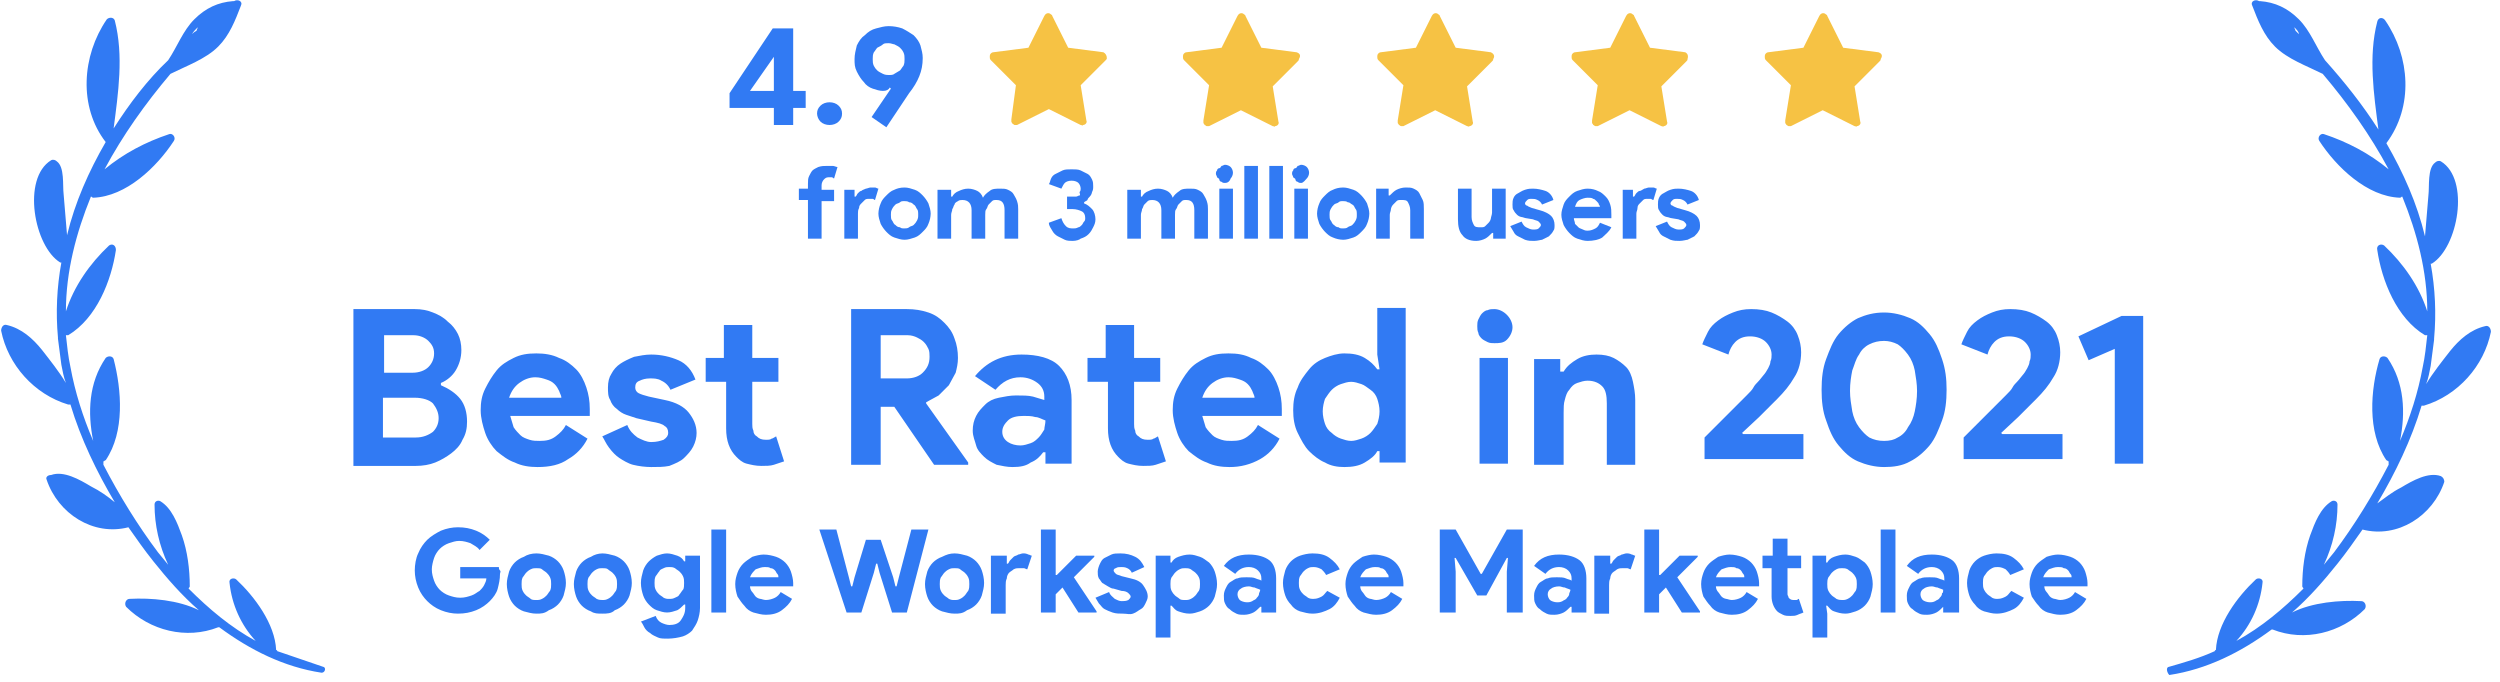
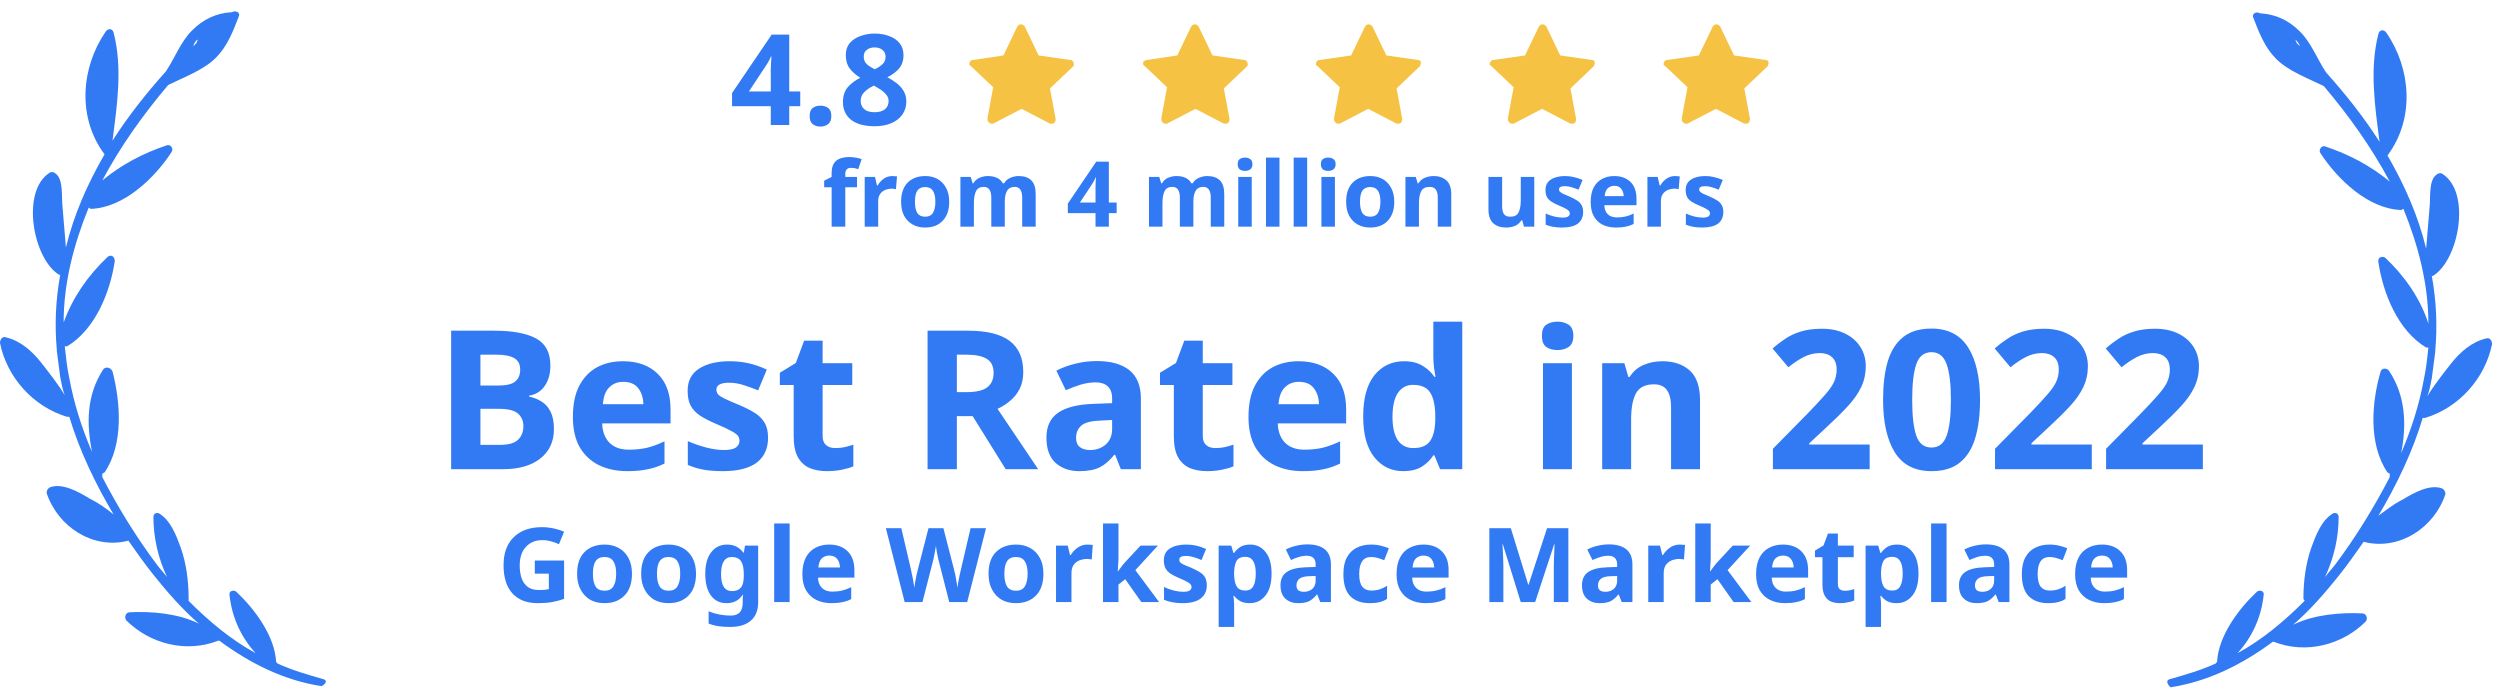
- <svg xmlns="http://www.w3.org/2000/svg" xmlns:xlink="http://www.w3.org/1999/xlink" viewBox="0 0 220 60">
-   <path d="M17.4 2.4c0 .1-.1.2-.1.3a1.38 1.38 0 0 0-.4.3c.1-.2.3-.4.5-.6zm11.1 56.3l-4.1-1.4s0-.1-.1-.1c-.1-2.3-1.9-4.7-3.5-6.2-.2-.2-.7-.1-.6.3.2 1.9 1 3.7 2.3 5.1-2.2-1.2-4.1-2.8-5.9-4.6 0-.1.1-.1.1-.2 0-1.5-.2-3.1-.7-4.5-.4-1.1-.9-2.4-1.9-3-.2-.1-.5 0-.5.3 0 1.8.4 3.6 1.2 5.3l-.9-1.1c-1.8-2.4-3.4-5-4.8-7.7v-.3c.1 0 .1-.1.2-.1 1.7-2.5 1.4-6.2.7-8.9-.1-.3-.5-.3-.7-.1-1.5 2.2-1.6 4.8-1.1 7.3-.9-2.1-1.6-4.3-2-6.5-.2-.9-.3-1.9-.4-2.8H6c2.5-1.5 3.8-4.8 4.2-7.5 0-.4-.3-.6-.6-.4-1.7 1.6-3.1 3.6-3.8 5.8 0-3.5.9-6.9 2.2-10.1.1 0 .1.1.2.1 2.9-.1 5.6-2.7 7.1-5 .2-.3-.1-.7-.4-.6-2.1.7-4 1.7-5.7 3.1 1.6-3 3.6-5.8 5.8-8.4 1.4-.7 3.1-1.3 4.2-2.4 1-1 1.5-2.3 2-3.6.2-.4-.3-.6-.6-.4h-.1c-1.3.1-2.4.6-3.4 1.6s-1.5 2.4-2.3 3.6C13 7 11.4 9.1 10 11.3c.4-3.1.9-6.4.1-9.5-.1-.3-.5-.3-.7-.1-2.2 3.2-2.5 7.7-.1 10.8-1.5 2.6-2.7 5.3-3.4 8.2l-.3-3.6c-.1-.8.1-2.4-.6-2.9-.1-.1-.3-.2-.5-.1-2.6 1.6-1.5 7.6.8 9h.1c-.4 2.2-.5 4.4-.3 6.6v.1l.3 2.3c.1.5.2 1.1.4 1.6-.6-1-1.4-2-2.1-2.9-.8-1-1.8-1.9-3.1-2.2-.3-.1-.5.2-.5.5.6 3 2.9 5.6 5.9 6.5h.2c.9 3 2.3 5.9 3.9 8.6-.6-.5-1.3-1-2.1-1.4-1-.6-2.4-1.4-3.5-1-.3 0-.5.2-.4.4 1 3 4.1 5 7.2 4.2h0c.7 1 1.4 2 2.2 3 1.2 1.5 2.5 3 4 4.3-1.8-.9-4.2-1.1-6.1-1-.3 0-.5.4-.3.7 2.1 2.1 5.3 2.9 8.1 1.8h.1c2.7 2 5.7 3.5 9 4 .3 0 .4-.4.2-.5zM201.9 2.4c0 .1.1.2.1.3l.3.3c0-.2-.2-.4-.4-.6zm-11.1 56.3c1.4-.4 2.8-.8 4.1-1.4 0 0 0-.1.1-.1.1-2.3 1.9-4.7 3.5-6.2.2-.2.7-.1.6.3-.2 1.9-1 3.7-2.3 5.1 2.2-1.2 4.1-2.8 5.9-4.6 0-.1-.1-.1-.1-.2 0-1.5.2-3.1.7-4.5.4-1.1.9-2.4 1.9-3 .2-.1.5 0 .5.3 0 1.8-.4 3.6-1.2 5.3l.9-1.1c1.8-2.4 3.4-5 4.8-7.7v-.3c-.1 0-.1-.1-.2-.1-1.7-2.5-1.4-6.2-.6-8.9.1-.3.5-.3.7-.1 1.5 2.2 1.6 4.8 1.1 7.3.9-2.1 1.6-4.3 2-6.5.2-.9.3-1.9.4-2.8h-.2c-2.5-1.5-3.8-4.8-4.2-7.5-.1-.4.3-.6.6-.4 1.7 1.6 3.1 3.6 3.8 5.8 0-3.5-.9-6.9-2.2-10.1-.1 0-.1.1-.2.1-2.9-.1-5.6-2.7-7.1-5-.2-.3.1-.7.4-.6 2.1.7 4 1.7 5.7 3.1-1.6-3-3.6-5.8-5.8-8.4-1.4-.7-3.1-1.3-4.2-2.4-1-1-1.5-2.3-2-3.6-.2-.4.3-.6.6-.4h.1c1.3.1 2.4.6 3.4 1.6s1.5 2.4 2.3 3.6c1.7 1.9 3.3 3.9 4.7 6.1-.4-3.1-.9-6.4-.1-9.5.1-.4.5-.4.7-.1 2.2 3.2 2.5 7.6.1 10.8 1.5 2.6 2.7 5.3 3.4 8.2l.3-3.6c.1-.8-.1-2.4.6-2.9.1-.1.3-.2.5-.1 2.6 1.6 1.5 7.6-.8 9h-.1c.4 2.2.5 4.4.3 6.6v.1l-.3 2.3c-.1.5-.2 1.1-.4 1.6.6-1 1.4-2 2.1-2.9.8-1 1.8-1.9 3.1-2.2.3-.1.5.2.5.5-.6 3-2.9 5.6-5.9 6.5h-.2c-.9 3-2.3 5.9-3.9 8.6.7-.5 1.3-1 2.1-1.4 1-.6 2.4-1.4 3.5-1a.55.55 0 0 1 .3.5c-1 3-4.1 5-7.2 4.2h0c-.7 1-1.4 2-2.2 3-1.2 1.5-2.5 3-4 4.3 1.8-.9 4.2-1.1 6.1-1 .3 0 .5.4.3.7-2.1 2.1-5.3 2.9-8.1 1.8h-.1c-2.7 2-5.7 3.5-9 4-.2-.2-.3-.6-.1-.7z" fill="#317af3" />
-   <g fill="#f6c244">
-     <path d="M97.1 4.6L94 4.2l-1.4-2.8c0-.1-.1-.1-.2-.2-.2-.1-.4 0-.5.2l-1.4 2.8-3.1.4c-.1 0-.2.1-.2.1-.1.1-.1.2-.1.3s0 .2.1.3l2.2 2.2-.4 3v.2c0 .1.1.1.1.2.1 0 .1.1.2.1h.2l2.8-1.4 2.8 1.4c.1 0 .2.1.2 0 .2 0 .4-.2.3-.4l-.5-3.1 2.2-2.2c.1-.1.1-.1.1-.2a.55.55 0 0 0-.3-.5z" />
-     <use xlink:href="#B" />
-     <path d="M131.2 4.6l-3.1-.4-1.4-2.8c0-.1-.1-.1-.2-.2-.2-.1-.4 0-.5.2l-1.4 2.8-3.1.4c-.1 0-.2.1-.2.1-.1.1-.1.2-.1.3s0 .2.1.3l2.2 2.2-.5 3.1v.2c0 .1.1.1.1.2.1 0 .1.1.2.1h.2l2.8-1.4 2.8 1.4c.1 0 .2.1.2 0 .2 0 .4-.2.3-.4l-.5-3.1 2.2-2.2c.1-.1.1-.1.1-.2.2-.3 0-.5-.2-.6zm17.1 0l-3.1-.4-1.4-2.8c0-.1-.1-.1-.2-.2-.2-.1-.4 0-.5.2l-1.4 2.8-3.1.4c-.1 0-.2.1-.2.1-.1.1-.1.2-.1.3s0 .2.1.3l2.2 2.2-.5 3.1v.2c0 .1.1.1.1.2.1 0 .1.1.2.1h.2l2.8-1.4 2.8 1.4c.1 0 .2.1.2 0 .2 0 .4-.2.3-.4l-.5-3.1 2.2-2.2c.1-.1.1-.1.1-.2.1-.3 0-.5-.2-.6z" />
-     <use xlink:href="#B" x="51.2" />
+ <svg xmlns="http://www.w3.org/2000/svg" width="220px" height="61px" viewBox="0 0 220 61" version="1.1">
+   <g id="Page-1" stroke="none" stroke-width="1" fill="none" fill-rule="evenodd">
+     <g id="top-rated" fill-rule="nonzero">
+       <g id="decomposed">
+         <path d="M94.2,5.28 L91.4,4.88 L90.2,2.38 C90.2,2.28 90.1,2.28 90,2.18 C89.8,2.08 89.6,2.18 89.5,2.38 L88.3,4.88 L85.6,5.28 C85.5,5.28 85.5,5.28 85.4,5.38 C85.3,5.48 85.3,5.58 85.3,5.58 C85.3,5.68 85.3,5.78 85.4,5.78 L87.4,7.68 L86.9,10.38 C86.9,10.48 86.9,10.48 86.9,10.58 C86.9,10.68 87,10.68 87,10.78 C87.1,10.78 87.1,10.88 87.2,10.88 C87.3,10.88 87.3,10.88 87.4,10.88 L89.9,9.58 L92.4,10.88 C92.5,10.88 92.5,10.88 92.6,10.88 C92.8,10.88 92.9,10.68 92.9,10.48 L92.4,7.78 L94.4,5.88 C94.5,5.78 94.5,5.78 94.5,5.68 C94.5,5.48 94.4,5.28 94.2,5.28 Z" id="Path" fill="#F6C244" />
+         <path d="M109.5,5.28 L106.7,4.88 L105.5,2.38 C105.5,2.28 105.4,2.28 105.3,2.18 C105.1,2.08 104.9,2.18 104.8,2.38 L103.6,4.88 L100.9,5.28 C100.8,5.28 100.8,5.28 100.7,5.38 C100.6,5.38 100.6,5.48 100.6,5.58 C100.6,5.68 100.6,5.78 100.7,5.78 L102.7,7.68 L102.2,10.38 C102.2,10.48 102.2,10.48 102.2,10.58 C102.2,10.68 102.3,10.68 102.3,10.78 C102.4,10.78 102.4,10.88 102.5,10.88 C102.6,10.88 102.6,10.88 102.7,10.88 L105.2,9.58 L107.7,10.88 C107.8,10.88 107.8,10.88 107.9,10.88 C108.1,10.88 108.2,10.68 108.2,10.48 L107.7,7.78 L109.7,5.88 C109.8,5.78 109.8,5.78 109.8,5.68 C109.8,5.48 109.7,5.28 109.5,5.28 Z" id="Path" fill="#F6C244" />
+         <path d="M124.8,5.28 L122,4.88 L120.8,2.38 C120.8,2.28 120.7,2.28 120.6,2.18 C120.4,2.08 120.2,2.18 120.1,2.38 L118.9,4.88 L116.1,5.28 C116,5.28 116,5.28 115.9,5.38 C115.8,5.48 115.8,5.58 115.8,5.58 C115.8,5.68 115.8,5.78 115.9,5.78 L117.9,7.68 L117.4,10.38 C117.4,10.48 117.4,10.48 117.4,10.58 C117.4,10.68 117.5,10.68 117.5,10.78 C117.6,10.78 117.6,10.88 117.7,10.88 C117.8,10.88 117.8,10.88 117.9,10.88 L120.4,9.58 L122.9,10.88 C123,10.88 123,10.88 123.1,10.88 C123.3,10.88 123.4,10.68 123.4,10.48 L122.9,7.78 L124.9,5.88 C125,5.78 125,5.78 125,5.68 C125.1,5.48 125,5.28 124.8,5.28 Z" id="Path" fill="#F6C244" />
+         <path d="M140.1,5.28 L137.3,4.88 L136.1,2.38 C136.1,2.28 136,2.28 135.9,2.18 C135.7,2.08 135.5,2.18 135.4,2.38 L134.2,4.88 L131.4,5.28 C131.3,5.28 131.3,5.28 131.2,5.38 C131.1,5.48 131.1,5.58 131.1,5.58 C131.1,5.68 131.1,5.78 131.2,5.78 L133.2,7.68 L132.7,10.38 C132.7,10.48 132.7,10.48 132.7,10.58 C132.7,10.68 132.8,10.68 132.8,10.78 C132.9,10.78 132.9,10.88 133,10.88 C133.1,10.88 133.1,10.88 133.2,10.88 L135.7,9.58 L138.2,10.88 C138.3,10.88 138.3,10.88 138.4,10.88 C138.6,10.88 138.7,10.68 138.7,10.48 L138.2,7.78 L140.2,5.88 C140.3,5.78 140.3,5.78 140.3,5.68 C140.4,5.48 140.3,5.28 140.1,5.28 Z" id="Path" fill="#F6C244" />
+         <path d="M155.4,5.28 L152.6,4.88 L151.4,2.38 C151.4,2.28 151.3,2.28 151.2,2.18 C151,2.08 150.8,2.18 150.7,2.38 L149.5,4.88 L146.7,5.28 C146.6,5.28 146.6,5.28 146.5,5.38 C146.4,5.48 146.4,5.58 146.4,5.58 C146.4,5.68 146.4,5.78 146.5,5.78 L148.5,7.68 L148,10.38 C148,10.48 148,10.48 148,10.58 C148,10.68 148.1,10.68 148.1,10.78 C148.2,10.78 148.2,10.88 148.3,10.88 C148.4,10.88 148.4,10.88 148.5,10.88 L151,9.58 L153.5,10.88 C153.6,10.88 153.6,10.88 153.7,10.88 C153.9,10.88 154,10.68 154,10.48 L153.5,7.78 L155.5,5.88 C155.6,5.78 155.6,5.78 155.6,5.68 C155.7,5.48 155.6,5.28 155.4,5.28 Z" id="Path" fill="#F6C244" />
+         <path d="M202,3.48 C202,3.48 202,3.48 202,3.48 C202,3.58 202.1,3.68 202.1,3.78 C202.2,3.88 202.3,3.98 202.4,4.08 C202.3,3.78 202.1,3.58 202,3.48 Z M190.9,59.78 C192.3,59.38 193.7,58.98 195,58.38 C195,58.38 195,58.28 195.1,58.28 C195.1,58.28 195.1,58.28 195.1,58.28 C195.2,55.98 197,53.58 198.6,52.08 C198.8,51.88 199.3,51.98 199.2,52.38 C199,54.28 198.2,56.08 196.9,57.48 C199.1,56.28 201,54.68 202.8,52.88 C202.8,52.78 202.7,52.78 202.7,52.68 C202.7,51.18 202.9,49.58 203.4,48.18 C203.8,47.08 204.3,45.78 205.3,45.18 C205.5,45.08 205.8,45.18 205.8,45.48 C205.8,47.28 205.4,49.08 204.6,50.78 C204.9,50.38 205.2,50.08 205.5,49.68 C207.3,47.28 208.9,44.68 210.3,41.98 C210.3,41.98 210.3,41.88 210.3,41.88 C210.3,41.78 210.3,41.78 210.3,41.68 C210.2,41.68 210.2,41.58 210.1,41.58 C208.4,39.08 208.7,35.38 209.5,32.68 C209.6,32.38 210,32.38 210.2,32.58 C211.7,34.78 211.8,37.38 211.3,39.88 C212.2,37.78 212.9,35.58 213.3,33.38 C213.5,32.48 213.6,31.48 213.7,30.58 C213.6,30.58 213.6,30.58 213.5,30.58 C211,29.08 209.7,25.78 209.3,23.08 C209.2,22.68 209.6,22.48 209.9,22.68 C211.6,24.28 213,26.28 213.7,28.48 C213.7,24.98 212.8,21.58 211.5,18.38 C211.4,18.38 211.4,18.48 211.3,18.48 C208.4,18.38 205.7,15.78 204.2,13.48 C204,13.18 204.3,12.78 204.6,12.88 C206.7,13.58 208.6,14.58 210.3,15.98 C208.7,12.98 206.7,10.18 204.5,7.58 C204.5,7.58 204.5,7.58 204.5,7.58 C203.1,6.88 201.4,6.28 200.3,5.18 C199.3,4.18 198.8,2.88 198.3,1.58 C198.1,1.18 198.6,0.98 198.9,1.18 C198.9,1.18 199,1.18 199,1.18 C200.3,1.28 201.4,1.78 202.4,2.78 C203.4,3.78 203.9,5.18 204.7,6.38 C206.4,8.28 208,10.28 209.4,12.48 C209,9.38 208.5,6.08 209.3,2.98 C209.4,2.58 209.8,2.58 210,2.88 C212.2,6.08 212.5,10.48 210.1,13.68 C211.6,16.28 212.8,18.98 213.5,21.88 C213.6,20.68 213.7,19.48 213.8,18.28 C213.9,17.48 213.7,15.88 214.4,15.38 C214.5,15.28 214.7,15.18 214.9,15.28 C217.5,16.88 216.4,22.88 214.1,24.28 C214.1,24.28 214.1,24.28 214,24.28 C214.4,26.48 214.5,28.68 214.3,30.88 C214.3,30.88 214.3,30.88 214.3,30.88 C214.3,30.88 214.3,30.98 214.3,30.98 C214.2,31.78 214.1,32.58 214,33.28 C213.9,33.78 213.8,34.38 213.6,34.88 C214.2,33.88 215,32.88 215.7,31.98 C216.5,30.98 217.5,30.08 218.8,29.78 C219.1,29.68 219.3,29.98 219.3,30.28 C218.7,33.28 216.4,35.88 213.4,36.78 C213.3,36.78 213.3,36.78 213.2,36.78 C212.3,39.78 210.9,42.68 209.3,45.38 C210,44.88 210.6,44.38 211.4,43.98 C212.4,43.38 213.8,42.58 214.9,42.98 C215.1,43.08 215.2,43.28 215.2,43.48 C214.2,46.48 211.1,48.48 208,47.68 L208,47.68 C208,47.68 208,47.68 208,47.68 C207.3,48.68 206.6,49.68 205.8,50.68 C204.6,52.18 203.3,53.68 201.8,54.98 C203.6,54.08 206,53.88 207.9,53.98 C208.2,53.98 208.4,54.38 208.2,54.68 C206.1,56.78 202.9,57.58 200.1,56.48 C200.1,56.48 200,56.48 200,56.48 C197.3,58.48 194.3,59.98 191,60.48 C190.7,60.18 190.6,59.88 190.9,59.78 Z" id="Shape" fill="#317AF3" />
+         <path d="M17.4,3.48 C17.4,3.48 17.4,3.48 17.4,3.48 C17.4,3.58 17.3,3.68 17.3,3.78 C17.2,3.88 17.1,3.98 17,4.08 C17.1,3.78 17.2,3.58 17.4,3.48 Z M28.5,59.78 C27.1,59.38 25.7,58.98 24.4,58.38 C24.4,58.38 24.4,58.28 24.3,58.28 C24.3,58.28 24.3,58.28 24.3,58.28 C24.2,55.98 22.4,53.58 20.8,52.08 C20.6,51.88 20.1,51.98 20.2,52.38 C20.4,54.28 21.2,56.08 22.5,57.48 C20.3,56.28 18.4,54.68 16.6,52.88 C16.6,52.78 16.6,52.68 16.6,52.68 C16.6,51.18 16.4,49.58 15.9,48.18 C15.5,47.08 15,45.78 14,45.18 C13.8,45.08 13.5,45.18 13.5,45.48 C13.5,47.28 13.9,49.08 14.7,50.78 C14.4,50.38 14.1,50.08 13.8,49.68 C12,47.28 10.4,44.68 9,41.98 C9,41.98 9,41.88 9,41.88 C9,41.78 9,41.78 9,41.68 C9.1,41.68 9.1,41.58 9.2,41.58 C10.9,39.08 10.6,35.38 9.9,32.68 C9.7,32.28 9.3,32.28 9.1,32.48 C7.6,34.78 7.6,37.28 8.1,39.78 C7.2,37.68 6.5,35.48 6.1,33.28 C5.9,32.38 5.8,31.38 5.7,30.48 C5.8,30.48 5.8,30.48 5.9,30.48 C8.4,28.98 9.7,25.68 10.1,22.98 C10.1,22.58 9.8,22.38 9.5,22.58 C7.7,24.28 6.4,26.18 5.6,28.38 C5.6,24.88 6.5,21.48 7.8,18.28 C7.9,18.28 7.9,18.38 8,18.38 C10.9,18.28 13.6,15.68 15.1,13.38 C15.3,13.08 15,12.68 14.7,12.78 C12.6,13.48 10.7,14.48 9,15.88 C10.6,12.88 12.6,10.08 14.8,7.48 C14.8,7.48 14.8,7.48 14.8,7.48 C16.2,6.78 17.9,6.18 19,5.08 C20,4.08 20.5,2.78 21,1.48 C21.2,1.08 20.7,0.88 20.4,1.08 C20.4,1.08 20.3,1.08 20.3,1.08 C19,1.18 17.9,1.68 16.9,2.68 C15.9,3.68 15.4,5.08 14.6,6.28 C12.9,8.18 11.3,10.18 9.9,12.38 C10.3,9.28 10.8,5.98 10,2.88 C9.9,2.48 9.5,2.48 9.3,2.78 C7.1,5.98 6.8,10.38 9.2,13.58 C7.7,16.18 6.5,18.88 5.8,21.78 C5.7,20.58 5.6,19.38 5.5,18.18 C5.4,17.38 5.6,15.78 4.9,15.28 C4.8,15.18 4.6,15.08 4.4,15.18 C1.8,16.78 2.9,22.78 5.2,24.18 C5.2,24.18 5.2,24.18 5.3,24.18 C4.9,26.38 4.8,28.58 5,30.78 C5,30.78 5,30.78 5,30.78 C5,30.78 5,30.88 5,30.88 C5.1,31.68 5.2,32.48 5.3,33.18 C5.4,33.68 5.5,34.28 5.7,34.78 C5.1,33.78 4.3,32.78 3.6,31.88 C2.8,30.88 1.8,29.98 0.5,29.68 C0.2,29.58 5.68434189e-14,29.88 5.68434189e-14,30.18 C0.6,33.18 2.9,35.78 5.9,36.68 C6,36.68 6,36.68 6.1,36.68 C7,39.68 8.4,42.58 10,45.28 C9.4,44.78 8.7,44.28 7.9,43.88 C6.9,43.28 5.5,42.48 4.4,42.88 C4.2,42.98 4.1,43.18 4.1,43.38 C5.1,46.38 8.2,48.38 11.3,47.58 L11.3,47.58 C11.3,47.58 11.3,47.58 11.3,47.58 C12,48.58 12.7,49.58 13.5,50.58 C14.7,52.08 16,53.58 17.5,54.88 C15.7,53.98 13.3,53.78 11.4,53.88 C11.1,53.88 10.9,54.28 11.1,54.58 C13.2,56.68 16.4,57.48 19.2,56.38 C19.2,56.38 19.3,56.38 19.3,56.38 C22,58.38 25,59.88 28.3,60.38 C28.7,60.18 28.8,59.88 28.5,59.78 Z" id="Shape" fill="#317AF3" />
+         <text id="4.8" fill="#317AF3" font-family="ProductSans-Bold, Product Sans" font-size="11.147" font-weight="bold">
+           <tspan x="64.235" y="11">4.8</tspan>
+         </text>
+         <text id="from-4-million-users" fill="#317AF3" font-family="ProductSans-Bold, Product Sans" font-size="8" font-weight="bold">
+           <tspan x="72.37" y="19.947">from 4 million users</tspan>
+         </text>
+         <text id="Best-Rated-in-2022" fill="#317AF3" font-family="ProductSans-Bold, Product Sans" font-size="17.084" font-weight="bold">
+           <tspan x="38.169" y="41.289">Best Rated in 2022</tspan>
+         </text>
+         <text id="Google-Workspace-Marketplace" fill="#317AF3" font-family="ProductSans-Bold, Product Sans" font-size="9.111" font-weight="bold">
+           <tspan x="43.782" y="52.987">Google Workspace Marketplace</tspan>
+         </text>
+       </g>
+     </g>
  </g>
-   <g fill="#317af3">
-     <path d="M68.1 11V9.5h-3.9V8.2L68 2.5h1.8V8h1.1v1.5h-1.1V11h-1.7zm0-6h0L66 8h2.1V5zm4.9 6c-.3 0-.6-.1-.8-.3a1.08 1.08 0 0 1-.3-.7c0-.3.1-.5.3-.7s.5-.3.8-.3.6.1.8.3.3.4.3.7-.1.5-.3.7-.5.3-.8.3zm4.7-3c-.3 0-.6-.1-.9-.2s-.6-.3-.8-.6c-.2-.2-.4-.5-.6-.9s-.2-.7-.2-1.1.1-.8.2-1.2c.2-.4.4-.7.7-.9.3-.3.6-.5 1-.6s.7-.2 1.1-.2a3.73 3.73 0 0 1 1.2.2c.4.2.7.4 1 .6.3.3.5.6.6.9.1.4.2.7.2 1.1 0 .6-.1 1.1-.3 1.6s-.5 1-.9 1.5l-2 3-1.3-.9 1.7-2.5-.1-.1c-.1.2-.3.3-.6.3zm.5-4.2c-.2 0-.4 0-.5.1s-.3.2-.5.3c-.1.1-.2.3-.3.4-.1.2-.1.4-.1.6s0 .4.1.6a1.38 1.38 0 0 0 .3.4c.1.1.3.2.5.3s.4.1.5.1c.2 0 .4 0 .5-.1.2-.1.3-.2.5-.3.1-.1.2-.3.3-.4.1-.2.1-.4.1-.6s0-.4-.1-.6-.2-.3-.3-.4-.3-.2-.5-.3c-.1 0-.3-.1-.5-.1zm-5.4 10.8h.5c.1 0 .3.1.4.1l-.3 1c-.1 0-.1-.1-.2-.1h-.3c-.2 0-.3.1-.4.2s-.2.3-.2.5v.4h1.1v1h-1.1V21h-1.2v-3.4h-.8v-1h.8v-.4c0-.3 0-.5.1-.7s.2-.4.3-.5.3-.2.5-.3c.3-.1.5-.1.8-.1zm1.3 2.1h1.1v.6h.1c.1-.1.1-.2.2-.3s.2-.2.3-.2c.1-.1.2-.1.4-.2.1 0 .3-.1.4-.1h.4c.1 0 .2.1.3.1l-.3 1c-.1 0-.1-.1-.2-.1h-.3c-.2 0-.3 0-.4.1l-.3.3c-.1.1-.2.2-.2.4-.1.2-.1.3-.1.5V21h-1.2v-4.3zm5.5-.2c.3 0 .6.1.9.2s.5.3.7.5a3.04 3.04 0 0 1 .5.7c.1.3.2.6.2.9a2.39 2.39 0 0 1-.2.9c-.1.3-.3.5-.5.7s-.4.4-.7.5-.6.2-.9.2-.6-.1-.9-.2-.5-.3-.7-.5a3.04 3.04 0 0 1-.5-.7c-.1-.3-.2-.6-.2-.9a2.39 2.39 0 0 1 .2-.9c.1-.3.3-.5.5-.7s.4-.4.7-.5c.2-.1.5-.2.9-.2zm0 3.6c.1 0 .3 0 .4-.1s.3-.1.4-.2a1.38 1.38 0 0 0 .3-.4c.1-.2.1-.3.1-.5s0-.4-.1-.5-.1-.3-.3-.4c-.1-.1-.2-.2-.4-.2-.1-.1-.3-.1-.4-.1-.2 0-.3 0-.4.1s-.3.1-.4.2-.2.2-.3.4-.1.3-.1.5 0 .4.1.5.1.3.3.4c.1.1.2.2.4.2.1.1.2.1.4.1zm3-3.4h1.1v.6h.1c.1-.2.3-.4.6-.5.2-.1.5-.2.8-.2s.6.1.8.2.4.3.5.6c.1-.2.3-.4.6-.6.2-.2.6-.2.9-.2s.5 0 .7.1.4.2.5.4.2.3.3.6.1.5.1.7V21h-1.2v-2.5c0-.6-.2-.9-.7-.9-.2 0-.3 0-.4.1l-.3.3c-.1.1-.1.3-.2.4s-.1.3-.1.5V21h-1.2v-2.5c0-.6-.3-.9-.8-.9-.1 0-.3 0-.4.1-.2.1-.3.2-.3.3-.1.1-.1.3-.2.4 0 .2-.1.3-.1.5V21h-1.2v-4.3zm11.8 4.5c-.2 0-.5 0-.7-.1l-.6-.3c-.2-.1-.4-.3-.5-.5s-.3-.4-.3-.7l1.1-.4c.1.3.2.5.4.7s.4.2.7.2c.1 0 .2 0 .4-.1.1 0 .2-.1.3-.2s.1-.2.2-.3.1-.2.1-.3c0-.3-.1-.5-.3-.6s-.5-.2-.8-.2h-.5v-1.1h.8c.1 0 .2-.1.3-.1s0-.2 0-.3c.1-.1.1-.2.1-.3 0-.2-.1-.4-.2-.5s-.3-.2-.6-.2-.5.1-.6.2-.2.3-.3.5l-1.1-.4c.1-.1.1-.3.2-.5a.78.78 0 0 1 .4-.4l.6-.3c.2-.1.5-.1.8-.1s.6 0 .8.1l.6.3c.2.1.3.3.4.5s.1.4.1.6 0 .3-.1.5a.76.76 0 0 1-.2.4c-.1.1-.2.2-.2.3-.1.1-.2.1-.3.2v.1c.3.1.5.3.7.5s.3.6.3.9-.1.5-.2.7-.2.4-.4.6-.4.3-.7.4c-.1.1-.4.2-.7.2zm4.9-4.5h1.1v.6h.1c.1-.2.3-.4.6-.5.2-.1.5-.2.8-.2s.6.1.8.2.4.3.5.6c.1-.2.3-.4.6-.6.2-.2.6-.2.9-.2s.5 0 .7.1.4.2.5.4.2.3.3.6.1.5.1.7V21h-1.2v-2.5c0-.6-.2-.9-.7-.9-.2 0-.3 0-.4.1l-.3.3c-.1.1-.1.3-.2.4s-.1.3-.1.5V21h-1.2v-2.5c0-.6-.3-.9-.8-.9-.1 0-.3 0-.4.1l-.3.3c-.1.1-.1.3-.2.4 0 .2-.1.3-.1.5V21h-1.2v-4.3zm8.5-.6c-.1 0-.2 0-.3-.1-.1 0-.2-.1-.2-.2s-.1-.1-.2-.2c0-.1-.1-.2-.1-.3s0-.2.1-.3c0-.1.1-.2.2-.2s.1-.1.2-.2c.1 0 .2-.1.3-.1.2 0 .4.1.5.2s.2.3.2.5-.1.4-.2.5c-.1.3-.3.4-.5.4zm-.5 4.9v-4.4h1.2V21h-1.2zm2.2 0v-6.4h1.2V21h-1.2zm2.2 0v-6.4h1.2V21h-1.2zm2.8-4.9c-.1 0-.2 0-.3-.1-.1 0-.2-.1-.2-.2s-.1-.1-.2-.2c0-.1-.1-.2-.1-.3s0-.2.1-.3c0-.1.1-.2.2-.2s.1-.1.2-.2c.1 0 .2-.1.3-.1.2 0 .4.1.5.2s.2.3.2.5-.1.4-.2.5-.3.4-.5.4zm-.6 4.9v-4.4h1.2V21h-1.2zm4.3-4.5c.3 0 .6.1.9.2s.5.3.7.5a3.04 3.04 0 0 1 .5.7c.1.3.2.6.2.9a2.39 2.39 0 0 1-.2.9c-.1.3-.3.5-.5.7s-.4.4-.7.5-.6.2-.9.2a2.39 2.39 0 0 1-.9-.2c-.3-.1-.5-.3-.7-.5a3.04 3.04 0 0 1-.5-.7c-.1-.3-.2-.6-.2-.9a2.39 2.39 0 0 1 .2-.9c.1-.3.3-.5.5-.7s.4-.4.7-.5c.2-.1.5-.2.9-.2zm0 3.6c.1 0 .3 0 .4-.1s.3-.1.4-.2a1.38 1.38 0 0 0 .3-.4c.1-.2.1-.3.1-.5s0-.4-.1-.5-.1-.3-.3-.4-.2-.2-.4-.2c-.1-.1-.3-.1-.4-.1-.2 0-.3 0-.4.1s-.3.1-.4.2a1.38 1.38 0 0 0-.3.4c-.1.2-.1.3-.1.5s0 .4.1.5.1.3.3.4c.1.1.2.2.4.2.1.1.2.1.4.1zm4.1-2.9h0c.2-.2.4-.4.6-.5s.5-.2.8-.2.5 0 .7.1.4.2.5.4l.3.6c.1.2.1.5.1.8V21h-1.2v-2.5c0-.3-.1-.5-.2-.7s-.3-.2-.6-.2c-.2 0-.3 0-.4.1l-.3.3a.76.76 0 0 0-.2.4c0 .2-.1.3-.1.5V21h-1.2v-4.4h1.1v.6zm9 3.3h0c-.2.2-.4.4-.6.5s-.5.2-.8.2c-.6 0-1-.2-1.2-.5-.3-.3-.4-.8-.4-1.4v-2.7h1.2v2.5c0 .3.1.5.2.7s.3.2.6.2c.2 0 .3 0 .4-.1l.3-.3a.76.76 0 0 0 .2-.4c0-.1.1-.3.1-.5v-2.1h1.2V21h-1.1v-.5z" />
-     <use xlink:href="#C" />
-     <path d="M141.8 20c-.2.4-.5.6-.8.9-.3.2-.8.3-1.3.3-.3 0-.6-.1-.9-.2s-.5-.3-.7-.5a3.04 3.04 0 0 1-.5-.7c-.1-.3-.2-.6-.2-.9s.1-.6.2-.9.3-.5.5-.7.4-.4.7-.5.6-.2.9-.2c.4 0 .7.1.9.2.3.1.5.3.7.5s.3.4.4.7.1.6.1.9v.3h-3.3c0 .2.1.3.1.5l.3.3c.1.1.2.1.4.2s.3.1.4.1c.3 0 .5-.1.7-.2s.3-.3.4-.5l1 .4zm-1-1.7c0-.1 0-.2-.1-.3 0-.1-.1-.2-.2-.3s-.2-.2-.3-.2c-.1-.1-.3-.1-.5-.1s-.5.1-.7.2-.3.3-.4.6h2.2zm1.8-1.6h1.1v.6h.1c.1-.1.1-.2.2-.3s.2-.2.3-.2.2-.1.4-.2c.1 0 .3-.1.4-.1h.4c.1 0 .2.1.3.1l-.3 1c-.1 0-.2-.1-.2-.1h-.3c-.2 0-.3 0-.4.1l-.3.3c-.1.1-.2.2-.2.4s-.1.3-.1.5V21h-1.2v-4.3z" />
-     <use xlink:href="#C" x="12.8" />
-     <path d="M31.2 27.2h5.3c.6 0 1.1.1 1.6.3s.9.4 1.3.8c.4.3.7.7.9 1.1s.3.9.3 1.4c0 .7-.2 1.3-.5 1.8s-.8.9-1.3 1.1v.2c.7.3 1.3.7 1.7 1.2s.6 1.2.6 2c0 .6-.1 1.1-.4 1.6-.2.5-.6.9-1 1.2s-.9.6-1.4.8-1.1.3-1.7.3h-5.5V27.2zm5.1 5.6c.6 0 1.1-.2 1.4-.5s.5-.7.5-1.2-.2-.8-.5-1.1-.8-.5-1.3-.5h-2.6v3.3h2.5zm.3 5.7c.6 0 1.1-.2 1.5-.5.3-.3.5-.7.5-1.2s-.2-.9-.5-1.3c-.3-.3-.9-.5-1.6-.5h-2.8v3.5h2.9zm15.1.1c-.4.8-1 1.4-1.7 1.8-.7.5-1.6.7-2.7.7-.7 0-1.4-.1-2-.4-.6-.2-1.1-.6-1.6-1-.4-.4-.8-1-1-1.6s-.4-1.3-.4-2 .1-1.3.4-1.9.6-1.1 1-1.6.9-.8 1.5-1.1 1.2-.4 2-.4c.7 0 1.4.1 2 .4.6.2 1.1.6 1.5 1s.7 1 .9 1.6.3 1.2.3 1.9v.6h-7l.3 1c.2.3.4.5.6.7s.5.3.8.4.6.1.9.1c.6 0 1-.1 1.4-.4s.7-.6.9-1l1.9 1.2zM49.4 35c0-.2-.1-.3-.2-.6-.1-.2-.2-.4-.4-.6s-.4-.3-.7-.4-.6-.2-1-.2c-.5 0-1 .2-1.4.5s-.7.7-.9 1.3h4.6zm7.9 6.1a6.96 6.96 0 0 1-1.6-.2c-.4-.1-.9-.4-1.2-.6s-.6-.5-.9-.9-.4-.7-.6-1l2.2-1c.2.5.5.8.9 1.1.4.2.8.4 1.2.4.5 0 .8-.1 1.1-.2.3-.2.4-.4.4-.6 0-.3-.1-.5-.3-.6-.2-.2-.6-.3-1.2-.4l-1.3-.3-.9-.3c-.3-.1-.6-.3-.8-.5-.3-.2-.5-.5-.6-.8-.2-.3-.2-.7-.2-1.1 0-.5.1-.9.3-1.2a2.36 2.36 0 0 1 .8-.9c.3-.2.7-.4 1.2-.6.5-.1 1-.2 1.5-.2.9 0 1.7.2 2.4.5s1.2.9 1.5 1.7l-2.2.9a1.56 1.56 0 0 0-.8-.8c-.3-.2-.7-.2-1-.2-.4 0-.7.1-.9.2-.3.1-.4.3-.4.6a.55.55 0 0 0 .3.5c.2.1.5.2.9.3l1.4.3c1 .2 1.7.6 2.1 1.1s.7 1.1.7 1.8c0 .4-.1.8-.3 1.2s-.5.7-.8 1-.8.5-1.3.7c-.5.1-1 .1-1.6.1z" />
-     <use xlink:href="#D" />
-     <path d="M74.8 27.2h5c.7 0 1.3.1 1.9.3s1 .5 1.4.9.7.8.9 1.4c.2.5.3 1.1.3 1.7 0 .5-.1.9-.2 1.3l-.6 1.1-.9.9-1.1.6v.1l3.7 5.2v.2h-3l-3.5-5.1h-1.2v5.1h-2.6V27.2zm5 6.1c.6 0 1.1-.2 1.4-.5.4-.4.6-.8.6-1.4 0-.2 0-.5-.1-.7s-.2-.4-.4-.6-.4-.3-.6-.4-.5-.2-.8-.2h-2.4v3.8h2.3zM92 39.8h-.2c-.3.4-.6.7-1.1.9-.4.3-.9.4-1.6.4-.5 0-.9-.1-1.4-.2-.4-.2-.8-.4-1.1-.7s-.6-.6-.7-1-.3-.8-.3-1.3.1-.9.3-1.3.5-.7.8-1 .7-.5 1.2-.6 1-.2 1.5-.2c.6 0 1.1 0 1.5.1l1 .3v-.3c0-.5-.2-.9-.6-1.2s-.9-.5-1.5-.5c-.9 0-1.6.4-2.2 1.1l-1.8-1.2c1-1.2 2.3-1.9 4.1-1.9 1.4 0 2.6.3 3.3 1s1.1 1.7 1.1 3v5.6H92v-1zm0-2.8c-.3-.1-.6-.3-.9-.3-.3-.1-.7-.1-1-.1-.6 0-1.1.1-1.4.4s-.5.6-.5 1 .2.7.5.9.7.3 1.1.3c.3 0 .6-.1.9-.2s.5-.3.7-.5.3-.4.5-.7c0-.2.1-.5.1-.8z" />
-     <use xlink:href="#D" x="33.6" />
-     <path d="M112.6 38.6c-.4.8-1 1.4-1.7 1.8a5.38 5.38 0 0 1-2.7.7c-.7 0-1.4-.1-2-.4-.6-.2-1.1-.6-1.6-1-.4-.4-.8-1-1-1.6s-.4-1.3-.4-2 .1-1.3.4-1.9.6-1.1 1-1.6.9-.8 1.5-1.1 1.2-.4 2-.4 1.4.1 2 .4c.6.2 1.1.6 1.5 1s.7 1 .9 1.6.3 1.2.3 1.9v.6h-7l.3 1c.2.3.4.5.6.7s.5.3.8.4.6.1.9.1c.6 0 1-.1 1.4-.4s.7-.6.9-1l1.9 1.2zm-2.2-3.6c0-.2-.1-.3-.2-.6-.1-.2-.2-.4-.4-.6s-.4-.3-.7-.4-.6-.2-1-.2c-.5 0-1 .2-1.4.5s-.7.7-.9 1.3h4.6zm11 4.7h-.2c-.2.4-.6.7-1.1 1s-1.1.4-1.8.4c-.6 0-1.2-.1-1.7-.4-.5-.2-1-.6-1.4-1s-.7-1-1-1.6-.4-1.3-.4-2 .1-1.4.4-2c.2-.6.6-1.1 1-1.6s.9-.8 1.4-1 1.1-.4 1.7-.4c.7 0 1.3.1 1.8.4s.8.6 1.1 1h.2l-.2-1.3v-4.1h2.5v13.6h-2.3v-1zm-2.5-.9c.3 0 .6-.1.9-.2s.6-.3.8-.5.4-.5.6-.8c.1-.3.2-.7.2-1.1s-.1-.8-.2-1.1-.3-.6-.6-.8-.5-.4-.8-.5-.6-.2-.9-.2-.6.1-.9.2-.6.3-.8.5-.4.5-.6.8c-.1.3-.2.7-.2 1.1s.1.8.2 1.1.3.6.6.8c.2.2.5.4.8.5s.6.2.9.2zm12.6-8.6c-.2 0-.4 0-.6-.1s-.4-.2-.5-.3-.3-.3-.3-.5c-.1-.2-.1-.4-.1-.6s0-.4.1-.6.2-.4.3-.5.3-.3.5-.3c.2-.1.4-.1.6-.1.4 0 .8.2 1.1.5s.5.7.5 1.1-.2.8-.5 1.1-.7.3-1.1.3zm-1.3 10.6v-9.3h2.5v9.3h-2.5zm7.2-8.1h.2c.3-.5.7-.8 1.2-1.1s1.1-.4 1.7-.4 1.1.1 1.5.3a4.44 4.44 0 0 1 1.1.8c.3.3.5.8.6 1.3s.2 1 .2 1.6v5.7h-2.5v-5.4c0-.7-.1-1.2-.4-1.5s-.7-.5-1.3-.5c-.3 0-.6.1-.9.2s-.5.3-.7.6c-.2.2-.3.5-.4.9-.1.3-.1.7-.1 1.1v4.6H135v-9.3h2.3v1.1zm12.6 8.1v-2.3l3.7-3.7c.3-.3.5-.5.6-.7s.3-.4.4-.5c.2-.2.4-.5.5-.6s.3-.4.4-.6.2-.4.2-.6c.1-.2.1-.4.1-.6 0-.4-.2-.8-.5-1.1s-.8-.5-1.4-.5-1 .2-1.3.5-.5.7-.6 1.1l-2.3-.9c.1-.3.3-.7.5-1.1s.5-.7.9-1 .8-.5 1.3-.7 1-.3 1.6-.3c.7 0 1.3.1 1.8.3s1 .5 1.4.8a2.73 2.73 0 0 1 .9 1.2c.2.5.3 1 .3 1.5 0 .8-.2 1.6-.6 2.2-.4.7-.9 1.3-1.5 1.9l-1.6 1.6-1.5 1.4.1.1h5.3v2.2H150zm15.8.3c-.8 0-1.6-.2-2.3-.5s-1.2-.8-1.7-1.4-.8-1.3-1.1-2.2c-.3-.8-.4-1.7-.4-2.7s.1-1.9.4-2.7.6-1.6 1.1-2.2 1.1-1.1 1.7-1.4c.7-.3 1.4-.5 2.3-.5.8 0 1.6.2 2.3.5s1.2.8 1.7 1.4.8 1.3 1.1 2.2.4 1.7.4 2.7-.1 1.9-.4 2.7-.6 1.6-1.1 2.2-1.1 1.1-1.7 1.4c-.7.4-1.5.5-2.3.5zm0-2.3c.5 0 .9-.1 1.2-.3a1.96 1.96 0 0 0 .9-.9c.3-.4.5-.9.6-1.4s.2-1.1.2-1.8c0-.6-.1-1.2-.2-1.8-.1-.5-.3-1-.6-1.4s-.6-.7-.9-.9c-.4-.2-.8-.3-1.2-.3-.5 0-.9.1-1.3.3a1.96 1.96 0 0 0-.9.9c-.3.4-.4.9-.6 1.4-.1.5-.2 1.1-.2 1.8 0 .6.1 1.2.2 1.8.1.5.3 1 .6 1.4s.6.7.9.9c.4.2.8.3 1.3.3zm7 2v-2.3l3.7-3.7c.3-.3.5-.5.6-.7s.3-.4.4-.5c.2-.2.4-.5.5-.6s.3-.4.4-.6.2-.4.2-.6c.1-.2.1-.4.1-.6 0-.4-.2-.8-.5-1.1s-.8-.5-1.4-.5-1 .2-1.3.5-.5.7-.6 1.1l-2.3-.9c.1-.3.3-.7.5-1.1s.5-.7.9-1 .8-.5 1.3-.7 1-.3 1.6-.3c.7 0 1.3.1 1.8.3s1 .5 1.4.8a2.73 2.73 0 0 1 .9 1.2c.2.5.3 1 .3 1.5 0 .8-.2 1.6-.6 2.2-.4.7-.9 1.3-1.5 1.9l-1.6 1.6-1.5 1.4.1.1h5.3v2.2h-8.7zm13.3 0V30.7l-2.3 1-.9-2.1 3.8-1.8h1.9v13h-2.5zM40.3 49.9h3.6c0 .1 0 .2.1.3s0 .2 0 .3c0 .5-.1.9-.2 1.3s-.4.8-.7 1.1-.7.6-1.2.8-1 .3-1.6.3c-.5 0-1-.1-1.5-.3s-.9-.5-1.2-.8-.6-.7-.8-1.2-.3-1-.3-1.5.1-1.1.3-1.5c.2-.5.5-.9.8-1.2s.8-.6 1.2-.8c.5-.2 1-.3 1.5-.3.6 0 1.1.1 1.6.3s.9.5 1.2.8l-.9.9c-.2-.3-.5-.4-.8-.6-.3-.1-.6-.2-1-.2-.3 0-.6.1-.9.2s-.6.3-.8.5-.4.5-.5.8-.2.7-.2 1c0 .4.1.7.2 1s.3.6.5.8.5.4.8.5.6.2 1 .2.7-.1 1-.2.5-.3.7-.4c.1-.1.3-.3.4-.5s.2-.4.2-.6h-2.3v-1zm6.9-1.2c.4 0 .7.1 1.1.2.3.1.6.3.8.5s.4.5.5.8.2.7.2 1.1-.1.7-.2 1.1c-.1.3-.3.6-.5.8s-.5.4-.8.5c-.4.3-.7.3-1.1.3s-.7-.1-1.1-.2c-.3-.1-.6-.3-.8-.5s-.4-.5-.5-.8-.2-.7-.2-1.1.1-.7.2-1.1c.1-.3.3-.6.5-.8s.5-.4.8-.5c.3-.2.7-.3 1.1-.3zm0 4.1c.2 0 .3 0 .5-.1s.3-.2.4-.3.2-.3.3-.4c.1-.2.1-.4.1-.6s0-.4-.1-.6-.2-.3-.3-.4-.3-.2-.4-.3-.3-.1-.5-.1-.3 0-.5.1-.3.2-.4.3-.2.3-.3.4c-.1.2-.1.4-.1.6s0 .4.1.6.2.3.3.4.3.2.4.3.3.1.5.1zm5.8-4.1c.4 0 .7.1 1.1.2.3.1.6.3.8.5s.4.5.5.8.2.7.2 1.1-.1.7-.2 1.1c-.1.3-.3.6-.5.8s-.5.4-.8.5c-.3.3-.7.3-1.1.3s-.7 0-1-.2c-.3-.1-.6-.3-.8-.5s-.4-.5-.5-.8-.2-.7-.2-1.1.1-.7.2-1.1c.1-.3.3-.6.5-.8s.5-.4.8-.5a1.93 1.93 0 0 1 1-.3zm0 4.1c.2 0 .3 0 .5-.1s.3-.2.4-.3.2-.3.3-.4c.1-.2.1-.4.1-.6s0-.4-.1-.6-.2-.3-.3-.4-.3-.2-.4-.3-.3-.1-.5-.1-.3 0-.5.1-.3.2-.4.3-.2.3-.3.4c-.1.2-.1.4-.1.6s0 .4.1.6.2.3.3.4.3.2.4.3c.2.1.4.1.5.1zm5.8 3.4c-.4 0-.7 0-.9-.1s-.5-.2-.7-.4c-.2-.1-.4-.3-.5-.5s-.2-.4-.3-.5l1.3-.5c.1.3.3.5.5.6s.5.2.7.2c.4 0 .8-.1 1-.4s.4-.6.4-1.1v-.3h-.1c-.2.2-.4.4-.6.5-.3.1-.6.2-.9.2s-.6-.1-.9-.2-.5-.3-.7-.5-.4-.5-.5-.8-.2-.7-.2-1.1.1-.7.2-1.1c.1-.3.3-.6.5-.8a3.04 3.04 0 0 1 .7-.5c.3-.1.6-.2.9-.2s.6.1.9.2.5.3.6.5h.1v-.5h1.3v4.6c0 .4-.1.8-.2 1.1s-.3.6-.5.9c-.2.2-.5.4-.8.5a5.07 5.07 0 0 1-1.3.2zm.1-3.5c.2 0 .3 0 .5-.1s.3-.1.4-.3c.1-.1.2-.3.3-.4s.1-.4.1-.6 0-.4-.1-.6-.2-.3-.3-.4-.3-.2-.4-.3c-.2-.1-.3-.1-.5-.1s-.3 0-.5.1-.3.1-.4.3c-.1.1-.2.3-.3.4-.1.2-.1.4-.1.6s0 .4.1.6.2.3.3.4.3.2.4.3a.9.9 0 0 0 .5.1zm3.7 1.2v-7.3h1.3v7.3h-1.3zm7.1-1.2c-.2.4-.5.7-.9 1s-.9.4-1.4.4c-.4 0-.7-.1-1.1-.2-.3-.1-.6-.3-.8-.6-.2-.2-.4-.5-.6-.8-.1-.3-.2-.7-.2-1.1s.1-.7.2-1 .3-.6.5-.8.5-.4.8-.6c.3-.1.7-.2 1-.2.4 0 .8.1 1.1.2s.6.3.8.5.4.5.5.8.2.7.2 1v.3H66c0 .2.1.4.2.5s.2.3.3.4a.76.76 0 0 0 .4.2c.1 0 .3.1.5.1.3 0 .6-.1.8-.2s.4-.3.5-.5l1 .6zm-1.2-1.9c0-.1 0-.2-.1-.3s-.1-.2-.2-.3-.2-.2-.4-.2c-.1-.1-.3-.1-.5-.1-.3 0-.5.1-.8.2-.2.2-.4.4-.5.7h2.5zm3.6-4.2h1.5l1.1 4.2.2.8h.1l.2-.8 1-3.3h1.3l1.1 3.3.2.8h.1l.2-.8 1.1-4.2h1.5l-1.9 7.3h-1.3l-1.1-3.5-.2-.8h-.1l-.2.8-1.1 3.5h-1.3l-2.4-7.3zM84 48.7c.4 0 .7.1 1.1.2.3.1.6.3.8.5s.4.5.5.8.2.7.2 1.1-.1.7-.2 1.1c-.1.3-.3.6-.5.8s-.5.4-.8.5c-.4.3-.7.3-1.1.3s-.7-.1-1.1-.2c-.3-.1-.6-.3-.8-.5s-.4-.5-.5-.8-.2-.7-.2-1.1.1-.7.2-1.1c.1-.3.3-.6.5-.8s.5-.4.8-.5c.4-.2.7-.3 1.1-.3zm0 4.1c.2 0 .3 0 .5-.1s.3-.2.4-.3.2-.3.3-.4c.1-.2.1-.4.1-.6s0-.4-.1-.6-.2-.3-.3-.4-.3-.2-.4-.3-.3-.1-.5-.1-.3 0-.5.1-.3.2-.4.3-.2.3-.3.4c-.1.2-.1.4-.1.6s0 .4.1.6.2.3.3.4.3.2.4.3a.9.9 0 0 0 .5.1z" />
-     <use xlink:href="#E" />
-     <path d="M91.6 46.6h1.3v4h.1l1.7-1.7h1.6v.1l-1.8 1.8 2 3v.1h-1.6l-1.4-2.2-.6.6v1.6h-1.3v-7.3zm7.2 7.4c-.3 0-.6 0-.9-.1s-.5-.2-.7-.3-.3-.3-.5-.5c-.1-.2-.2-.3-.3-.5l1.2-.5c.1.3.3.4.5.6.2.1.4.2.6.2s.4 0 .6-.1c.1-.1.2-.2.2-.3s-.1-.2-.2-.3-.3-.2-.6-.2l-.7-.2c-.2 0-.3-.1-.5-.2s-.3-.2-.5-.3c-.1-.1-.2-.3-.3-.4-.1-.2-.1-.4-.1-.6s.1-.5.2-.7.2-.4.4-.5l.6-.3c.2-.1.5-.1.8-.1.5 0 .9.1 1.3.3s.6.5.8.9l-1.1.5a.78.78 0 0 0-.4-.4c-.2-.1-.4-.1-.5-.1-.2 0-.4 0-.5.1-.1 0-.2.1-.2.2s.1.2.2.3.3.1.5.2l.8.2c.5.1.9.3 1.1.6s.4.6.4 1c0 .2-.1.4-.2.6s-.2.4-.4.5-.4.3-.7.4-.5 0-.9 0zm2.9-5.1h1.3v.6h.1c.1-.2.3-.4.6-.5s.6-.2 1-.2c.3 0 .6.1.9.2s.5.3.8.5c.2.2.4.5.5.8s.2.7.2 1.1-.1.7-.2 1.1c-.1.3-.3.6-.5.8s-.5.4-.8.5-.6.2-.9.2c-.4 0-.7-.1-1-.2s-.4-.3-.6-.5h-.1v2.8h-1.3v-7.2zm2.6 3.9c.2 0 .3 0 .5-.1s.3-.2.4-.3.2-.3.3-.4c.1-.2.1-.4.1-.6s0-.4-.1-.6-.2-.3-.3-.4-.3-.2-.4-.3c-.2-.1-.3-.1-.5-.1s-.3 0-.5.1-.3.2-.4.3-.2.3-.3.4c-.1.2-.1.4-.1.6s0 .4.1.6a1.38 1.38 0 0 0 .3.4c.1.1.3.2.4.3s.3.1.5.1zm6.6.6h0c-.2.2-.4.4-.6.5s-.5.2-.8.2-.5 0-.7-.1-.4-.2-.6-.4c-.2-.1-.3-.3-.4-.5s-.1-.4-.1-.7.1-.5.2-.7.2-.4.4-.5.4-.3.6-.3c.2-.1.5-.1.8-.1s.6 0 .8.1.4.1.5.2v-.2c0-.3-.1-.5-.3-.7s-.5-.3-.8-.3c-.5 0-.9.2-1.2.6l-1-.7c.5-.7 1.2-1 2.2-1 .8 0 1.4.2 1.8.5s.6.9.6 1.6v3H111v-.5zm0-1.5c-.2-.1-.3-.1-.5-.2-.2 0-.3-.1-.5-.1-.3 0-.6.1-.7.2a.55.55 0 0 0-.3.5c0 .2.1.4.2.5s.4.2.6.2.3 0 .5-.1c.1-.1.3-.1.4-.3.1-.1.2-.2.2-.4 0 0 .1-.2.1-.3zm7 .7c-.2.4-.5.8-.9 1s-.9.4-1.5.4c-.4 0-.7-.1-1.1-.2-.3-.1-.6-.3-.8-.6-.2-.2-.4-.5-.5-.8s-.2-.7-.2-1.1.1-.7.2-1.1c.1-.3.3-.6.5-.8s.5-.4.8-.5.7-.2 1.1-.2c.6 0 1.1.1 1.5.4s.7.6.9 1l-1.2.5c-.1-.2-.3-.4-.4-.5-.2-.1-.4-.2-.7-.2-.2 0-.3 0-.5.1s-.3.2-.4.3-.2.3-.3.4c-.1.2-.1.4-.1.6s0 .4.1.6.2.3.3.4.3.2.4.3c.2.1.3.1.5.1.3 0 .5-.1.7-.2s.3-.3.5-.5l1.1.6zm5.5.1c-.2.4-.5.7-.9 1s-.9.4-1.4.4c-.4 0-.7-.1-1.1-.2-.3-.1-.6-.3-.8-.6-.2-.2-.4-.5-.6-.8-.1-.3-.2-.7-.2-1.1s.1-.7.2-1 .3-.6.5-.8.5-.4.8-.6c.3-.1.7-.2 1-.2.4 0 .8.1 1.1.2s.6.3.8.5.4.5.5.8.2.7.2 1v.3h-3.8c0 .2.1.4.2.5s.2.3.3.4a.76.76 0 0 0 .4.2c.1 0 .3.1.5.1.3 0 .6-.1.8-.2s.4-.3.5-.5l1 .6zm-1.2-1.9c0-.1 0-.2-.1-.3s-.1-.2-.2-.3-.2-.2-.4-.2c-.1-.1-.3-.1-.5-.1-.3 0-.5.1-.8.2-.2.2-.4.4-.5.7h2.5zm4.5-4.2h1.4l2.2 3.9h.1l2.2-3.9h1.4v7.3h-1.4v-3.6l.1-1.2h-.1l-1.8 3.3h-.8l-1.9-3.3h-.1l.1 1.2v3.6h-1.4v-7.3zm11.5 6.8h0c-.2.2-.4.4-.6.5s-.5.2-.8.2-.5 0-.7-.1-.4-.2-.6-.4c-.2-.1-.3-.3-.4-.5s-.1-.4-.1-.7.1-.5.2-.7.2-.4.4-.5.4-.3.6-.3c.2-.1.5-.1.8-.1s.6 0 .8.1.4.1.5.2v-.2c0-.3-.1-.5-.3-.7s-.5-.3-.8-.3c-.5 0-.9.2-1.2.6l-1-.7c.5-.7 1.2-1 2.2-1 .8 0 1.4.2 1.8.5s.6.9.6 1.6v3h-1.3v-.5zm0-1.5c-.2-.1-.3-.1-.5-.2-.2 0-.3-.1-.5-.1-.3 0-.6.1-.7.2a.55.55 0 0 0-.3.5c0 .2.1.4.2.5s.4.2.6.2.3 0 .5-.1c.1-.1.3-.1.4-.3.1-.1.2-.2.2-.4 0 0 .1-.2.1-.3z" />
-     <use xlink:href="#E" x="53.1" />
-     <path d="M144.7 46.6h1.3v4h.1l1.7-1.7h1.6v.1l-1.8 1.8 2 3v.1H148l-1.4-2.2-.6.6v1.6h-1.3v-7.3zm10 6.1c-.2.4-.5.7-.9 1s-.9.4-1.4.4c-.4 0-.7-.1-1.1-.2-.3-.1-.6-.3-.8-.6-.2-.2-.4-.5-.6-.8-.1-.3-.2-.7-.2-1.1s.1-.7.2-1 .3-.6.5-.8.5-.4.8-.6c.3-.1.7-.2 1-.2.4 0 .8.1 1.1.2s.6.3.8.5.4.5.5.8.2.7.2 1v.3H151c0 .2.1.4.2.5s.2.3.3.4a.76.76 0 0 0 .4.2c.1 0 .3.1.5.1.3 0 .6-.1.8-.2s.4-.3.5-.5l1 .6zm-1.2-1.9c0-.1 0-.2-.1-.3s-.1-.2-.2-.3-.2-.2-.4-.2c-.1-.1-.3-.1-.5-.1-.3 0-.5.1-.8.2-.2.2-.4.4-.5.7h2.5zm2.5-.8h-.9v-1.1h.9v-1.5h1.3v1.5h1.2V50h-1.2v2.3c0 .1.1.2.1.3.1.1.2.2.4.2h.3c.1 0 .1-.1.2-.1l.4 1.2c-.2.1-.3.1-.5.2s-.4.1-.6.1c-.3 0-.5 0-.7-.1s-.4-.2-.5-.3c-.3-.3-.5-.8-.5-1.3V50zm3.5-1.1h1.2v.6h.1c.1-.2.3-.4.6-.5s.6-.2 1-.2c.3 0 .6.1.9.2s.5.3.8.5c.2.2.4.5.5.8s.2.7.2 1.1-.1.7-.2 1.1c-.1.3-.3.6-.5.8s-.5.4-.8.5-.6.2-.9.2c-.4 0-.7-.1-1-.2s-.4-.3-.6-.5h-.1l.1.7v2.1h-1.3v-7.2zm2.6 3.9c.2 0 .3 0 .5-.1s.3-.2.4-.3.2-.3.3-.4c.1-.2.1-.4.1-.6s0-.4-.1-.6a1.38 1.38 0 0 0-.3-.4c-.1-.1-.3-.2-.4-.3-.2-.1-.3-.1-.5-.1s-.3 0-.5.1a1.38 1.38 0 0 0-.4.3c-.1.1-.2.3-.3.4-.1.2-.1.4-.1.6s0 .4.1.6a1.38 1.38 0 0 0 .3.4c.1.1.3.2.4.3.2.1.4.1.5.1zm3.4 1.1v-7.3h1.3v7.3h-1.3zm5.5-.5h0c-.2.2-.4.4-.6.5s-.5.2-.8.2-.5 0-.7-.1-.4-.2-.6-.4c-.2-.1-.3-.3-.4-.5s-.1-.4-.1-.7.1-.5.2-.7.2-.4.4-.5.4-.3.6-.3c.2-.1.5-.1.8-.1s.6 0 .8.1.4.1.5.2v-.2c0-.3-.1-.5-.3-.7s-.5-.3-.8-.3c-.5 0-.9.2-1.2.6l-1-.7c.5-.7 1.2-1 2.2-1 .8 0 1.4.2 1.8.5s.6.9.6 1.6v3H171v-.5zm0-1.5c-.2-.1-.3-.1-.5-.2-.2 0-.3-.1-.5-.1-.3 0-.6.1-.7.2a.55.55 0 0 0-.3.5c0 .2.1.4.2.5s.4.2.6.2.3 0 .5-.1c.1-.1.3-.1.4-.3.1-.1.2-.2.2-.4.1 0 .1-.2.1-.3zm7.1.7c-.2.4-.5.8-.9 1s-.9.4-1.5.4c-.4 0-.7-.1-1.1-.2-.3-.1-.6-.3-.8-.6-.2-.2-.4-.5-.5-.8s-.2-.7-.2-1.1.1-.7.2-1.1c.1-.3.3-.6.5-.8s.5-.4.8-.5.7-.2 1.1-.2c.6 0 1.1.1 1.5.4s.7.6.9 1l-1.2.5c-.1-.2-.3-.4-.4-.5-.2-.1-.4-.2-.7-.2-.2 0-.3 0-.5.1a1.38 1.38 0 0 0-.4.3c-.1.1-.2.3-.3.4-.1.2-.1.4-.1.6s0 .4.1.6a1.38 1.38 0 0 0 .3.4c.1.1.3.2.4.3a.9.9 0 0 0 .5.1c.3 0 .5-.1.7-.2s.3-.3.5-.5l1.1.6zm5.5.1c-.2.4-.5.7-.9 1s-.9.4-1.4.4c-.4 0-.7-.1-1.1-.2-.3-.1-.6-.3-.8-.6-.2-.2-.4-.5-.6-.8-.1-.3-.2-.7-.2-1.1s.1-.7.2-1 .3-.6.5-.8.5-.4.8-.6c.3-.1.7-.2 1-.2.4 0 .8.1 1.1.2s.6.3.8.5.4.5.5.8.2.7.2 1v.3h-3.8c0 .2.1.4.2.5s.2.3.3.4a.76.76 0 0 0 .4.2c.1 0 .3.1.5.1.3 0 .6-.1.8-.2s.4-.3.5-.5l1 .6zm-1.3-1.9c0-.1 0-.2-.1-.3s-.1-.2-.2-.3-.2-.2-.4-.2c-.1-.1-.3-.1-.5-.1-.3 0-.5.1-.8.2-.2.2-.4.4-.5.7h2.5z" />
-   </g>
-   <defs>
-     <path id="B" d="M114.1 4.6l-3.1-.4-1.4-2.8c0-.1-.1-.1-.2-.2-.2-.1-.4 0-.5.2l-1.4 2.8-3.1.4c-.1 0-.2.1-.2.1-.1.1-.1.2-.1.3s0 .2.1.3l2.2 2.2-.5 3.1v.2c0 .1.1.1.1.2.1 0 .1.1.2.1h.2l2.8-1.4 2.8 1.4c.1 0 .2.1.2 0 .2 0 .4-.2.3-.4l-.5-3.1 2.2-2.2c.1-.1.1-.1.1-.2.2-.3.1-.5-.2-.6z" />
-     <path id="C" d="M135 21.2c-.3 0-.5 0-.8-.1l-.6-.3a.78.78 0 0 1-.4-.4c-.1-.2-.2-.3-.3-.5l1-.4c.1.2.2.4.4.5s.4.2.6.2.4 0 .5-.1.2-.2.2-.3-.1-.2-.2-.3-.3-.1-.5-.2l-.6-.1c-.1 0-.3-.1-.4-.1a.76.76 0 0 1-.4-.2c-.1-.1-.2-.2-.3-.4-.1-.1-.1-.3-.1-.5s0-.4.1-.6a.78.78 0 0 1 .4-.4c.2-.1.3-.2.6-.3s.5-.1.7-.1c.4 0 .8.1 1.1.2s.6.4.7.8l-1 .4a.78.78 0 0 0-.4-.4c-.2-.1-.3-.1-.5-.1s-.3 0-.4.1-.2.2-.2.3.1.2.2.2c.1.1.2.1.4.2l.7.2c.4.1.8.3 1 .5s.3.5.3.8c0 .2 0 .4-.1.5-.1.2-.2.3-.4.5l-.6.3c-.1 0-.4.1-.7.1z" />
-     <path id="D" d="M63.7 33.6h-1.6v-2.1h1.6v-2.9h2.5v2.9h2.3v2.1h-2.3v3.7c0 .2 0 .4.1.6a.55.55 0 0 0 .3.5c.2.2.4.3.8.3.2 0 .4 0 .5-.1.1 0 .2-.1.4-.2l.7 2.2-.9.3c-.3.1-.7.1-1.1.1-.5 0-.9-.1-1.3-.2s-.7-.4-.9-.6c-.6-.6-.9-1.4-.9-2.5v-4.1z" />
-     <path id="E" d="M87.4 48.9h1.2v.7h.1c.1-.1.1-.2.2-.3l.3-.3c.1-.1.3-.1.4-.2.1 0 .3-.1.4-.1a.9.9 0 0 1 .5.1c.1 0 .2.1.3.1l-.4 1.2c-.1 0-.2-.1-.3-.1h-.4c-.2 0-.3 0-.5.1-.1.1-.3.2-.4.3s-.2.3-.2.5c-.1.2-.1.4-.1.6V54h-1.3v-5.1z" />
-   </defs>
</svg>
